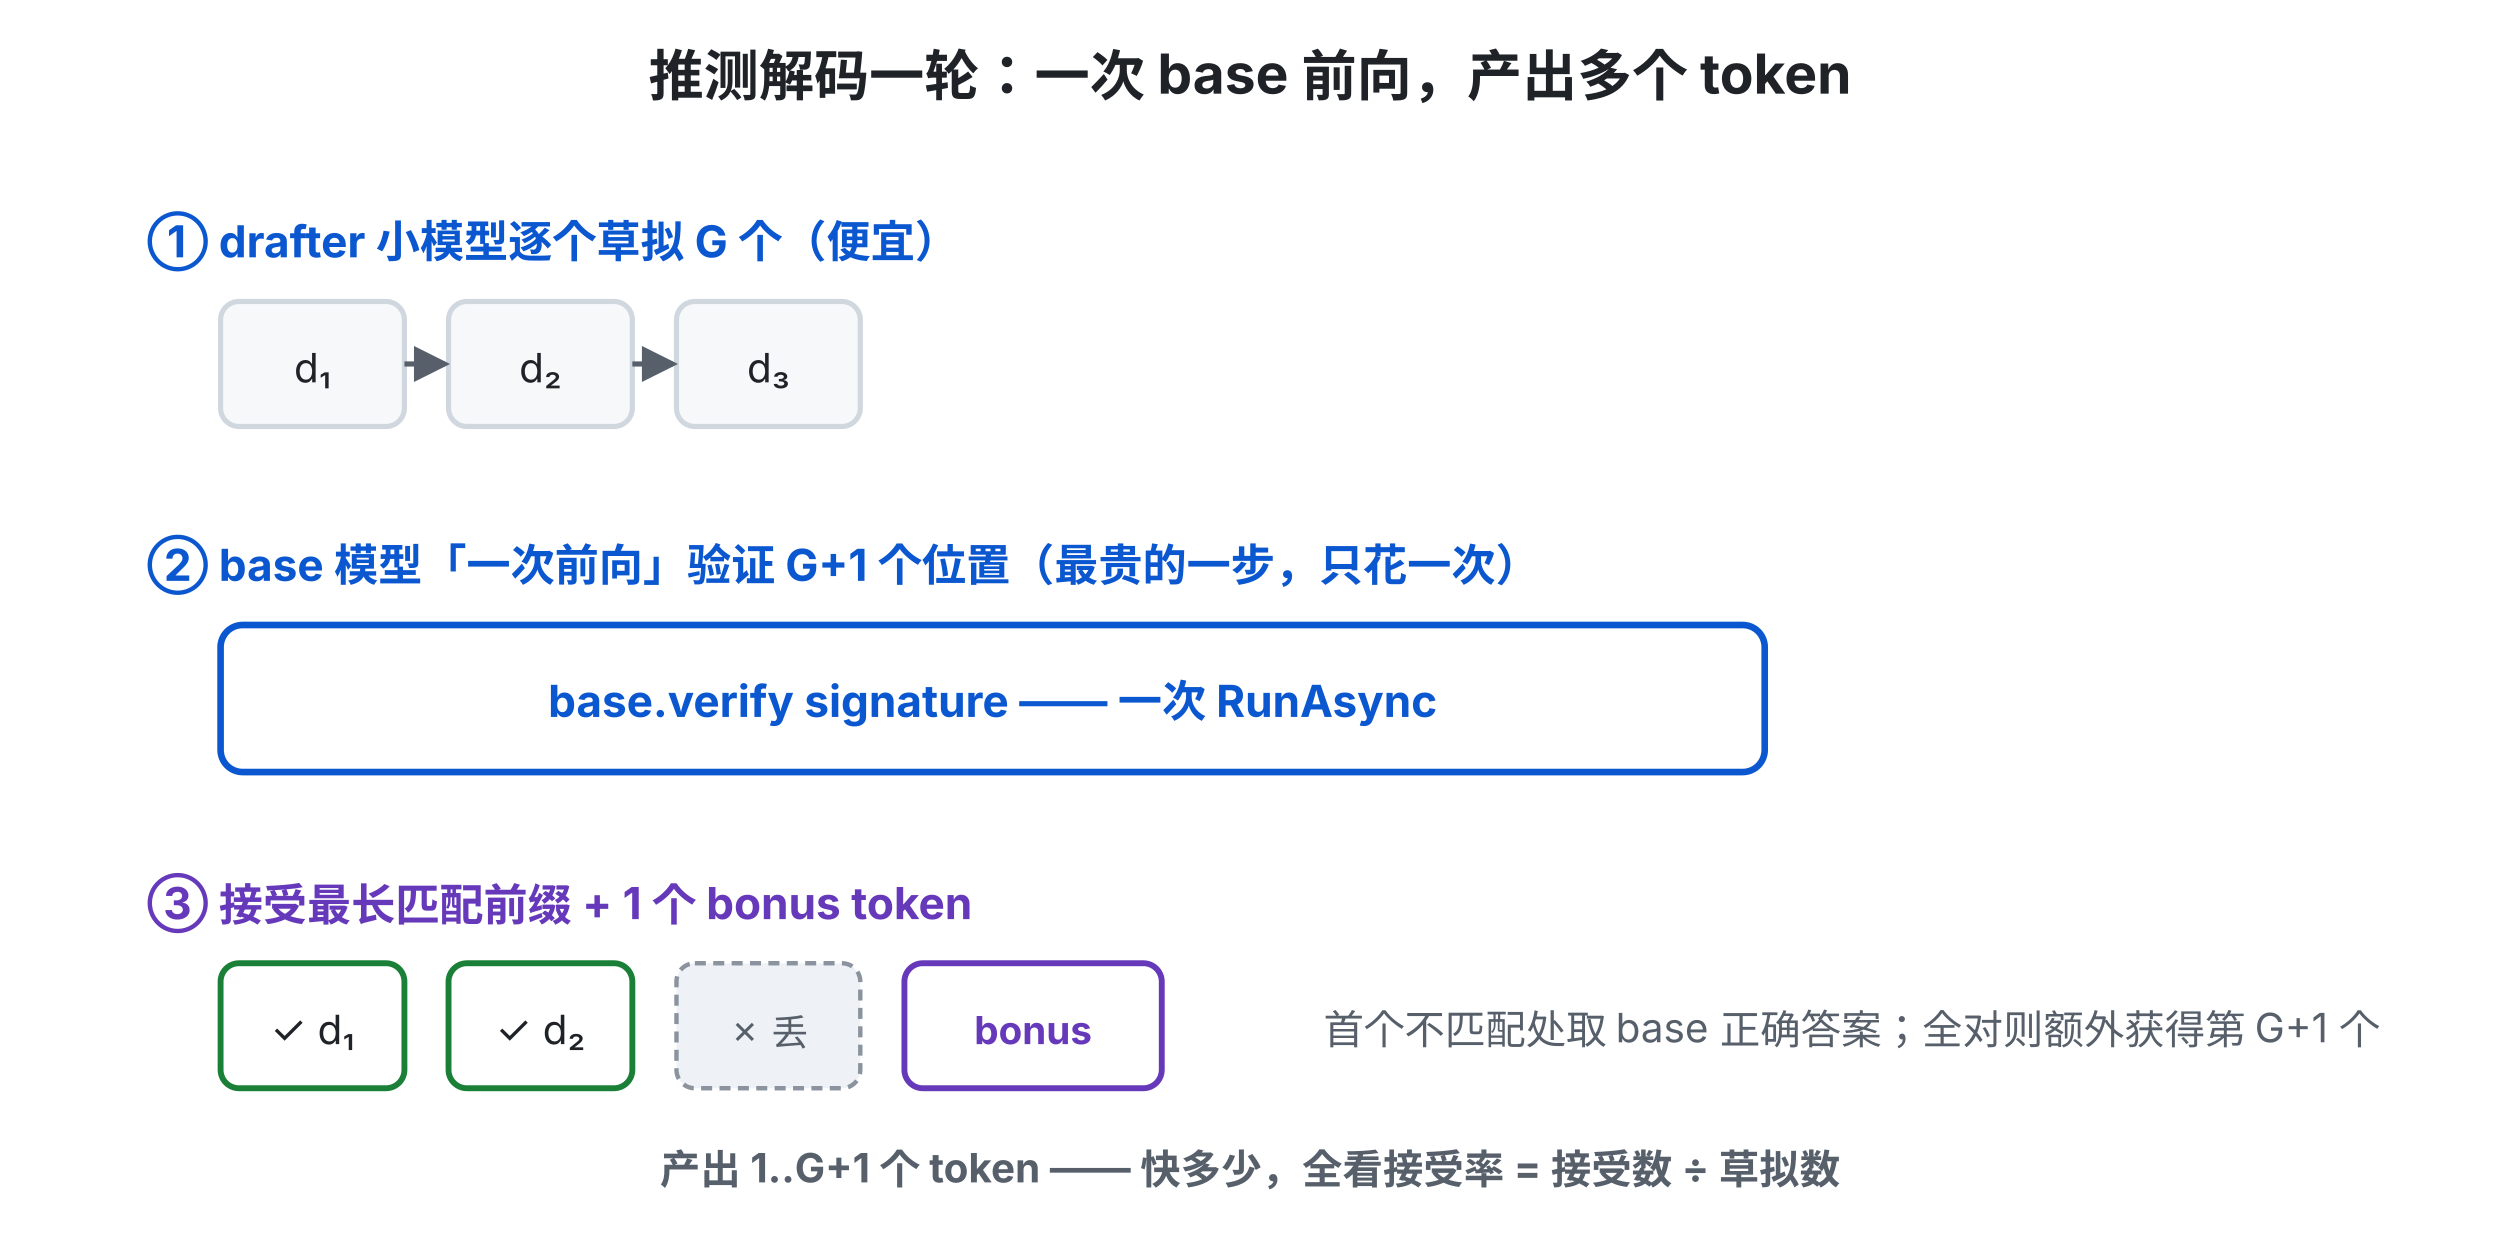
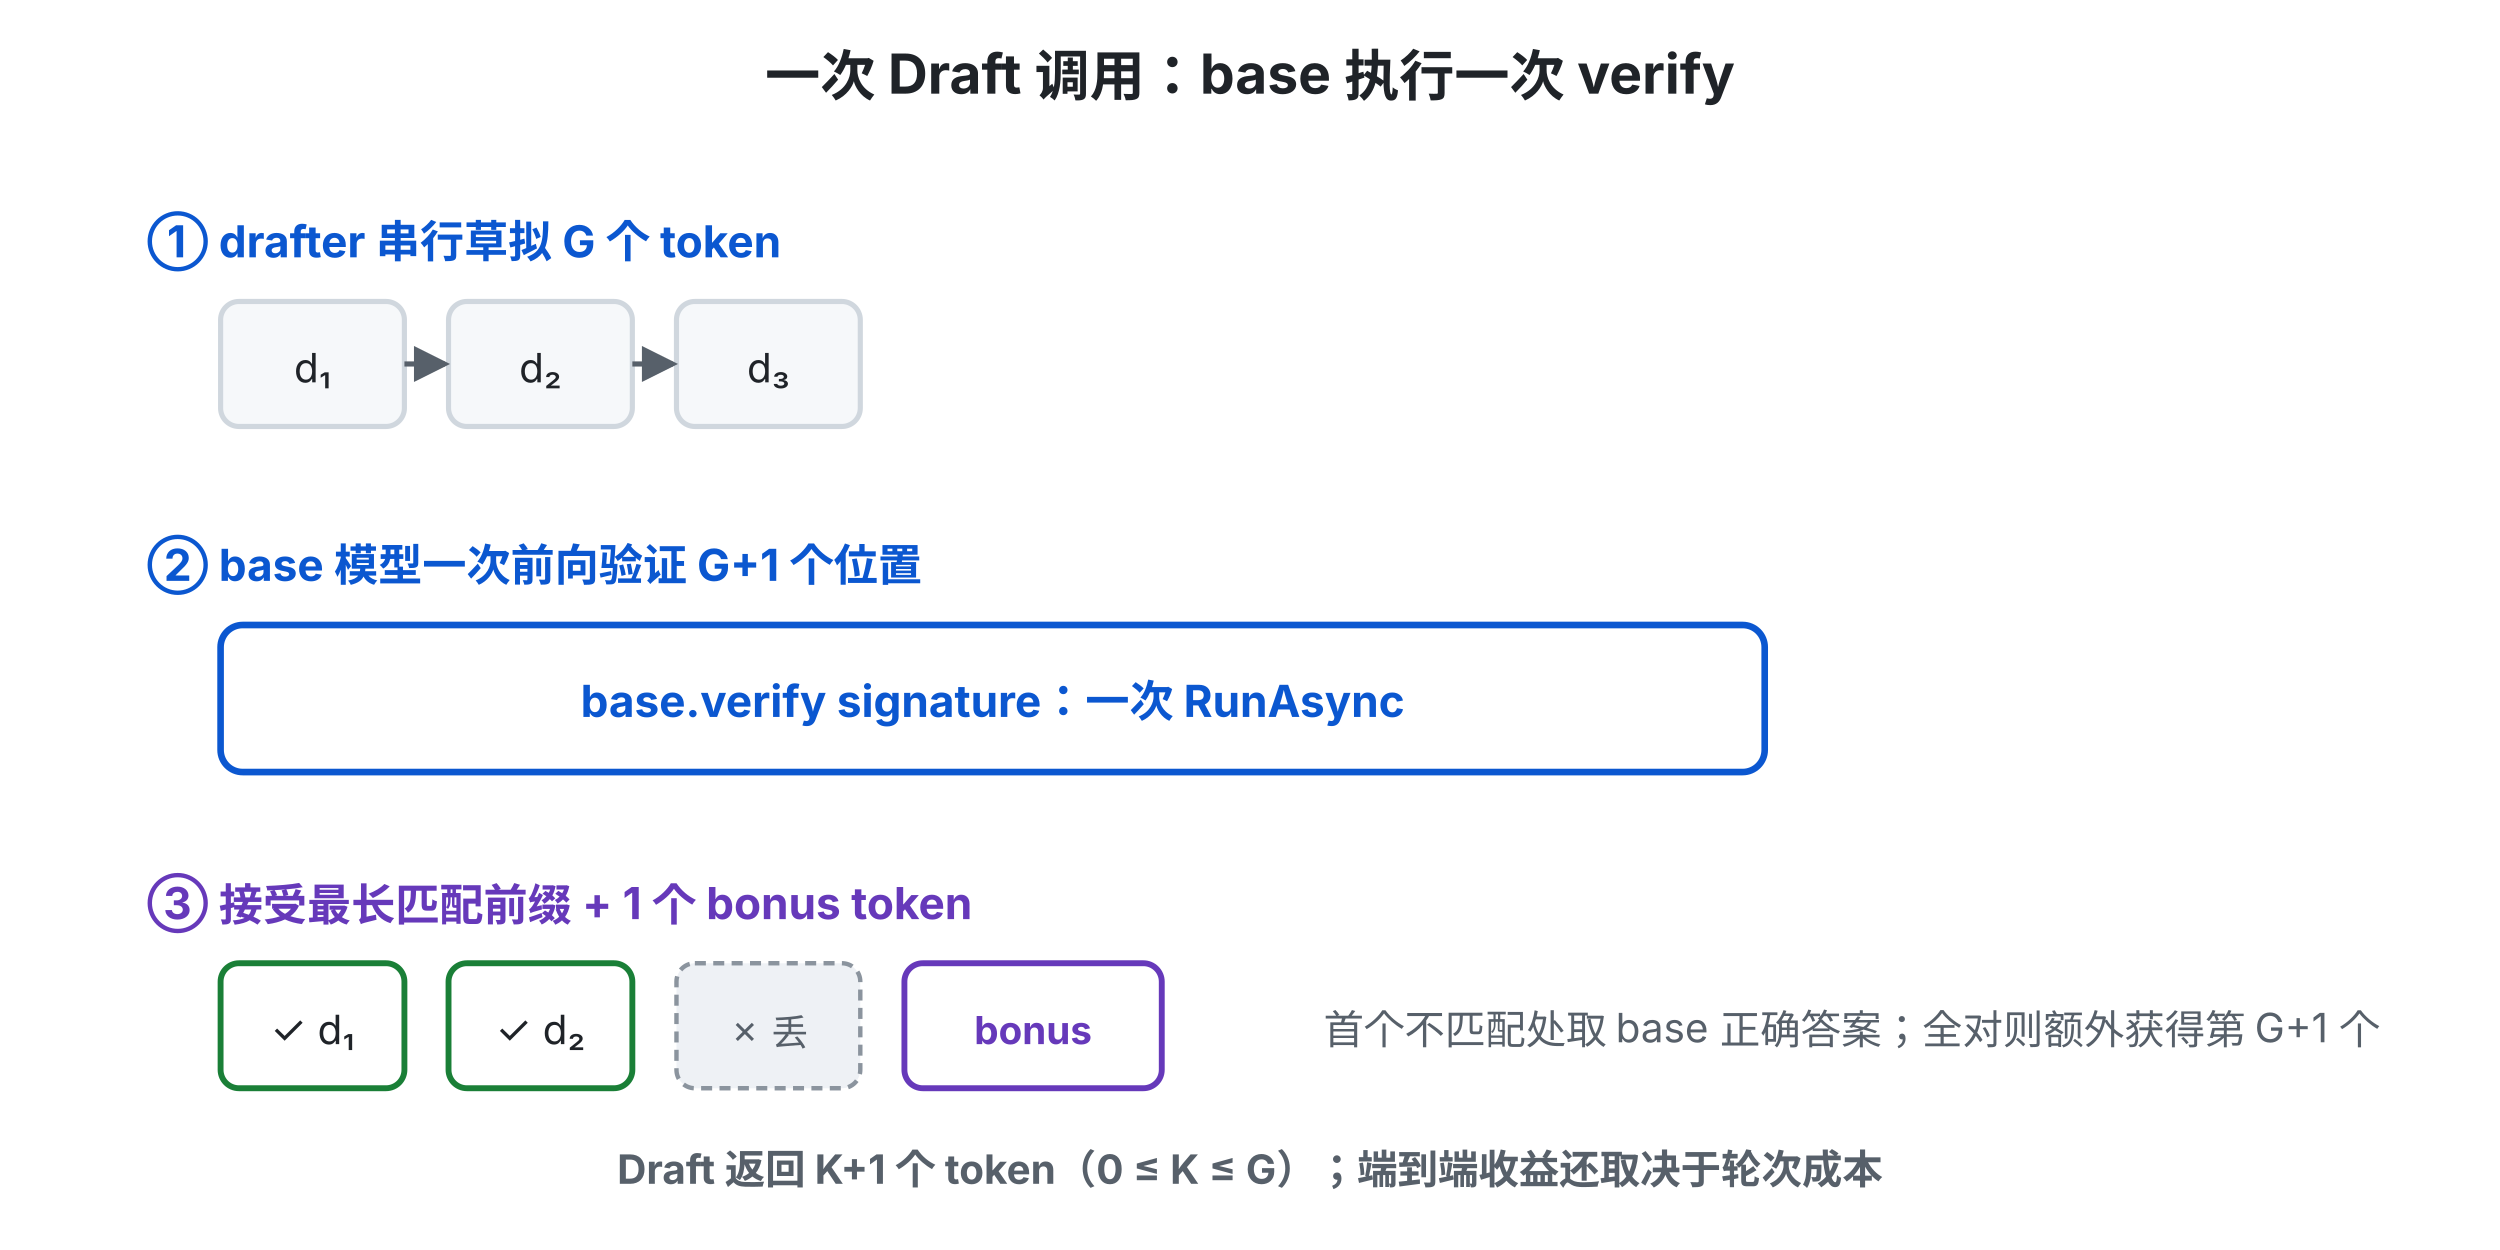
- <svg xmlns="http://www.w3.org/2000/svg" viewBox="0 0 680 340" width="680" height="340" role="img" aria-label="推测解码一轮时序">
-   <style>
+ <svg xmlns="http://www.w3.org/2000/svg" viewBox="0 0 680 340" width="680" height="340" role="img" aria-label="一次 Draft 调用的草拟验证与接受流程">
+   <defs>
+     <style>
    text { font-family: -apple-system, "PingFang SC", "Microsoft YaHei", sans-serif; }
    .t  { fill: var(--fig-text, #1f2328); }
    .ts { fill: var(--fig-text-soft, #57606a); }
    .accent { fill: var(--fig-accent, #0b57d0); }
    .a2 { fill: var(--fig-accent-2, #6639ba); }
    .draft { fill: var(--fig-surface, #f6f8fa); stroke: var(--fig-border, #d0d7de); stroke-width: 1.4; }
    .base  { fill: var(--fig-bg, #fff); stroke: var(--fig-accent, #0b57d0); stroke-width: 1.8; }
    .ok    { fill: var(--fig-bg, #fff); stroke: var(--fig-green, #1a7f37); stroke-width: 1.6; }
    .bonus { fill: var(--fig-bg, #fff); stroke: var(--fig-accent-2, #6639ba); stroke-width: 1.6; }
    .bad   { fill: var(--fig-surface-2, #eef1f5); stroke: var(--fig-text-dim, #8b949e); stroke-width: 1.2; stroke-dasharray: 3 2; }
    .edge  { stroke: var(--fig-text-soft, #57606a); stroke-width: 1.4; fill: none; }
  </style>
-   <defs>
    <marker id="a9" orient="auto" markerWidth="8" markerHeight="8" refX="6" refY="3.5">
      <path d="M0,0 L7,3.5 L0,7 z" fill="var(--fig-text-soft, #57606a)" />
    </marker>
  </defs>
-   <text class="t" x="340" y="26" text-anchor="middle" style="font-size:15px;font-weight:700">推测解码一轮：一次 base 前向，产出多个 token</text>
-   <text class="accent" x="40" y="70" style="font-size:12px;font-weight:700">① drafter 小模型逐个草拟 G 个（便宜）</text>
+   <text class="t" x="340" y="26" text-anchor="middle" style="font-size:15px;font-weight:700">一次 Draft 调用：base 执行一次 verify</text>
+   <text class="accent" x="40" y="70" style="font-size:12px;font-weight:700">① drafter 串行草拟 G 个 token</text>
  <g>
    <rect class="draft" x="60" y="82" width="50" height="34" rx="5" />
    <text class="t" x="85" y="104" text-anchor="middle" style="font-size:11px">d₁</text>
    <rect class="draft" x="122" y="82" width="50" height="34" rx="5" />
    <text class="t" x="147" y="104" text-anchor="middle" style="font-size:11px">d₂</text>
    <rect class="draft" x="184" y="82" width="50" height="34" rx="5" />
    <text class="t" x="209" y="104" text-anchor="middle" style="font-size:11px">d₃</text>
    <path class="edge" marker-end="url(#a9)" d="M110,99 H121" />
    <path class="edge" marker-end="url(#a9)" d="M172,99 H183" />
  </g>
-   <text class="accent" x="40" y="158" style="font-size:12px;font-weight:700">② base 模型「一次前向」验证 G+1 个位置（最贵的一步，只花一次）</text>
+   <text class="accent" x="40" y="158" style="font-size:12px;font-weight:700">② base 模型一次前向验证 G+1 个位置</text>
  <rect class="base" x="60" y="170" width="420" height="40" rx="6" />
-   <text class="accent" x="270" y="195" text-anchor="middle" style="font-size:12px;font-weight:700">base.verify signature —— 一次 RunAsync</text>
+   <text class="accent" x="270" y="195" text-anchor="middle" style="font-size:12px;font-weight:700">base.verify signature：一次 RunAsync</text>
  <text class="a2" x="40" y="250" style="font-size:12px;font-weight:700">③ 接受最长匹配前缀 + 1 个 bonus token</text>
  <g>
    <rect class="ok" x="60" y="262" width="50" height="34" rx="5" />
    <text class="t" x="85" y="284" text-anchor="middle" style="font-size:11px">✓ d₁</text>
    <rect class="ok" x="122" y="262" width="50" height="34" rx="5" />
    <text class="t" x="147" y="284" text-anchor="middle" style="font-size:11px">✓ d₂</text>
    <rect class="bad" x="184" y="262" width="50" height="34" rx="5" />
    <text class="ts" x="209" y="284" text-anchor="middle" style="font-size:10px">✗ 丢</text>
    <rect class="bonus" x="246" y="262" width="70" height="34" rx="5" />
    <text class="a2" x="281" y="284" text-anchor="middle" style="font-size:10.5px;font-weight:700">bonus</text>
  </g>
  <text class="ts" x="360" y="284" style="font-size:11px">首个不匹配处取 base 正确答案；全对则额外获得第 G+1 个</text>
-   <text class="ts" x="340" y="322" text-anchor="middle" style="font-size:11px;font-weight:700">产出 1..G+1 个 token —— 快多少，全看接受率 = 接受数 ÷ 草拟数</text>
+   <text class="ts" x="340" y="322" text-anchor="middle" style="font-size:11px;font-weight:700">Draft 返回 K+1 个 token（0 ≤ K ≤ G）；端到端收益还取决于轮次成本</text>
</svg>
